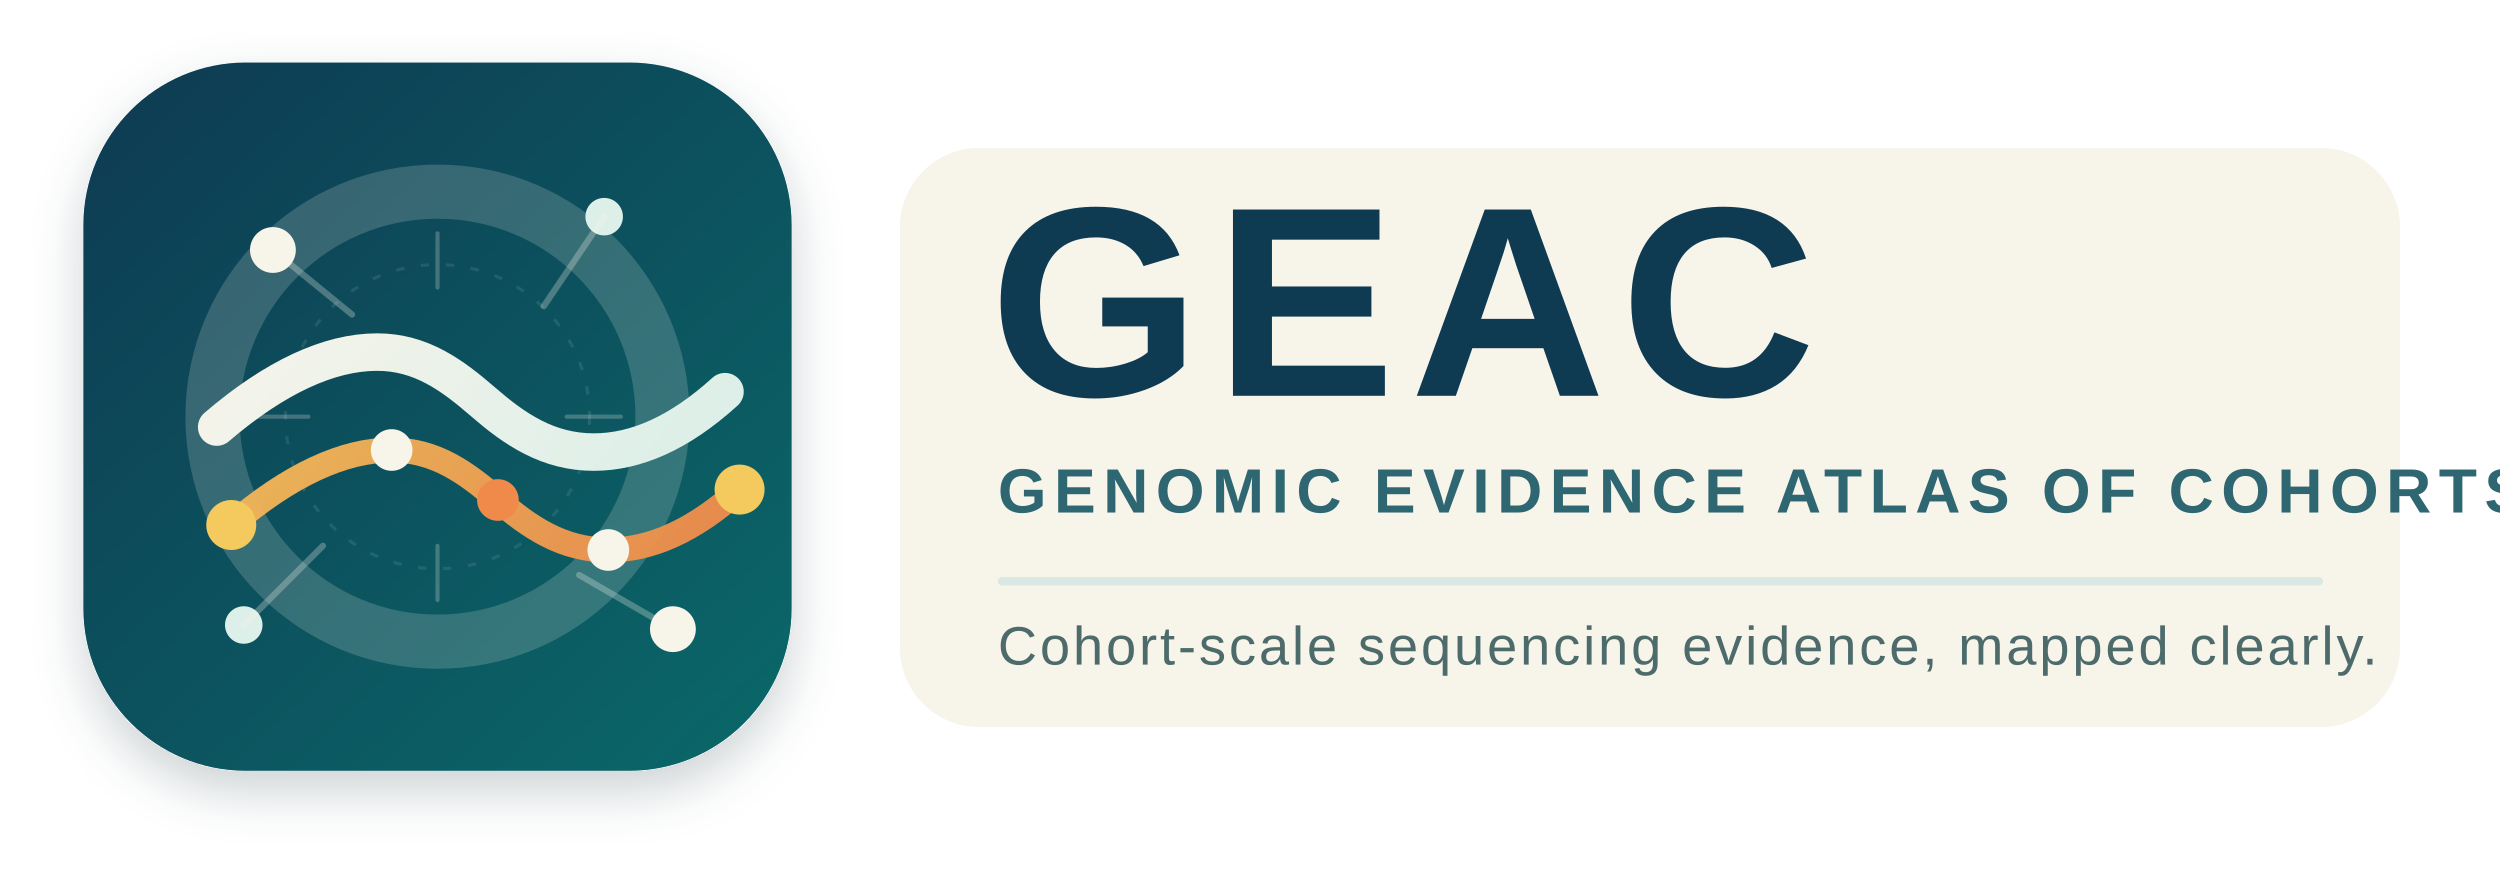
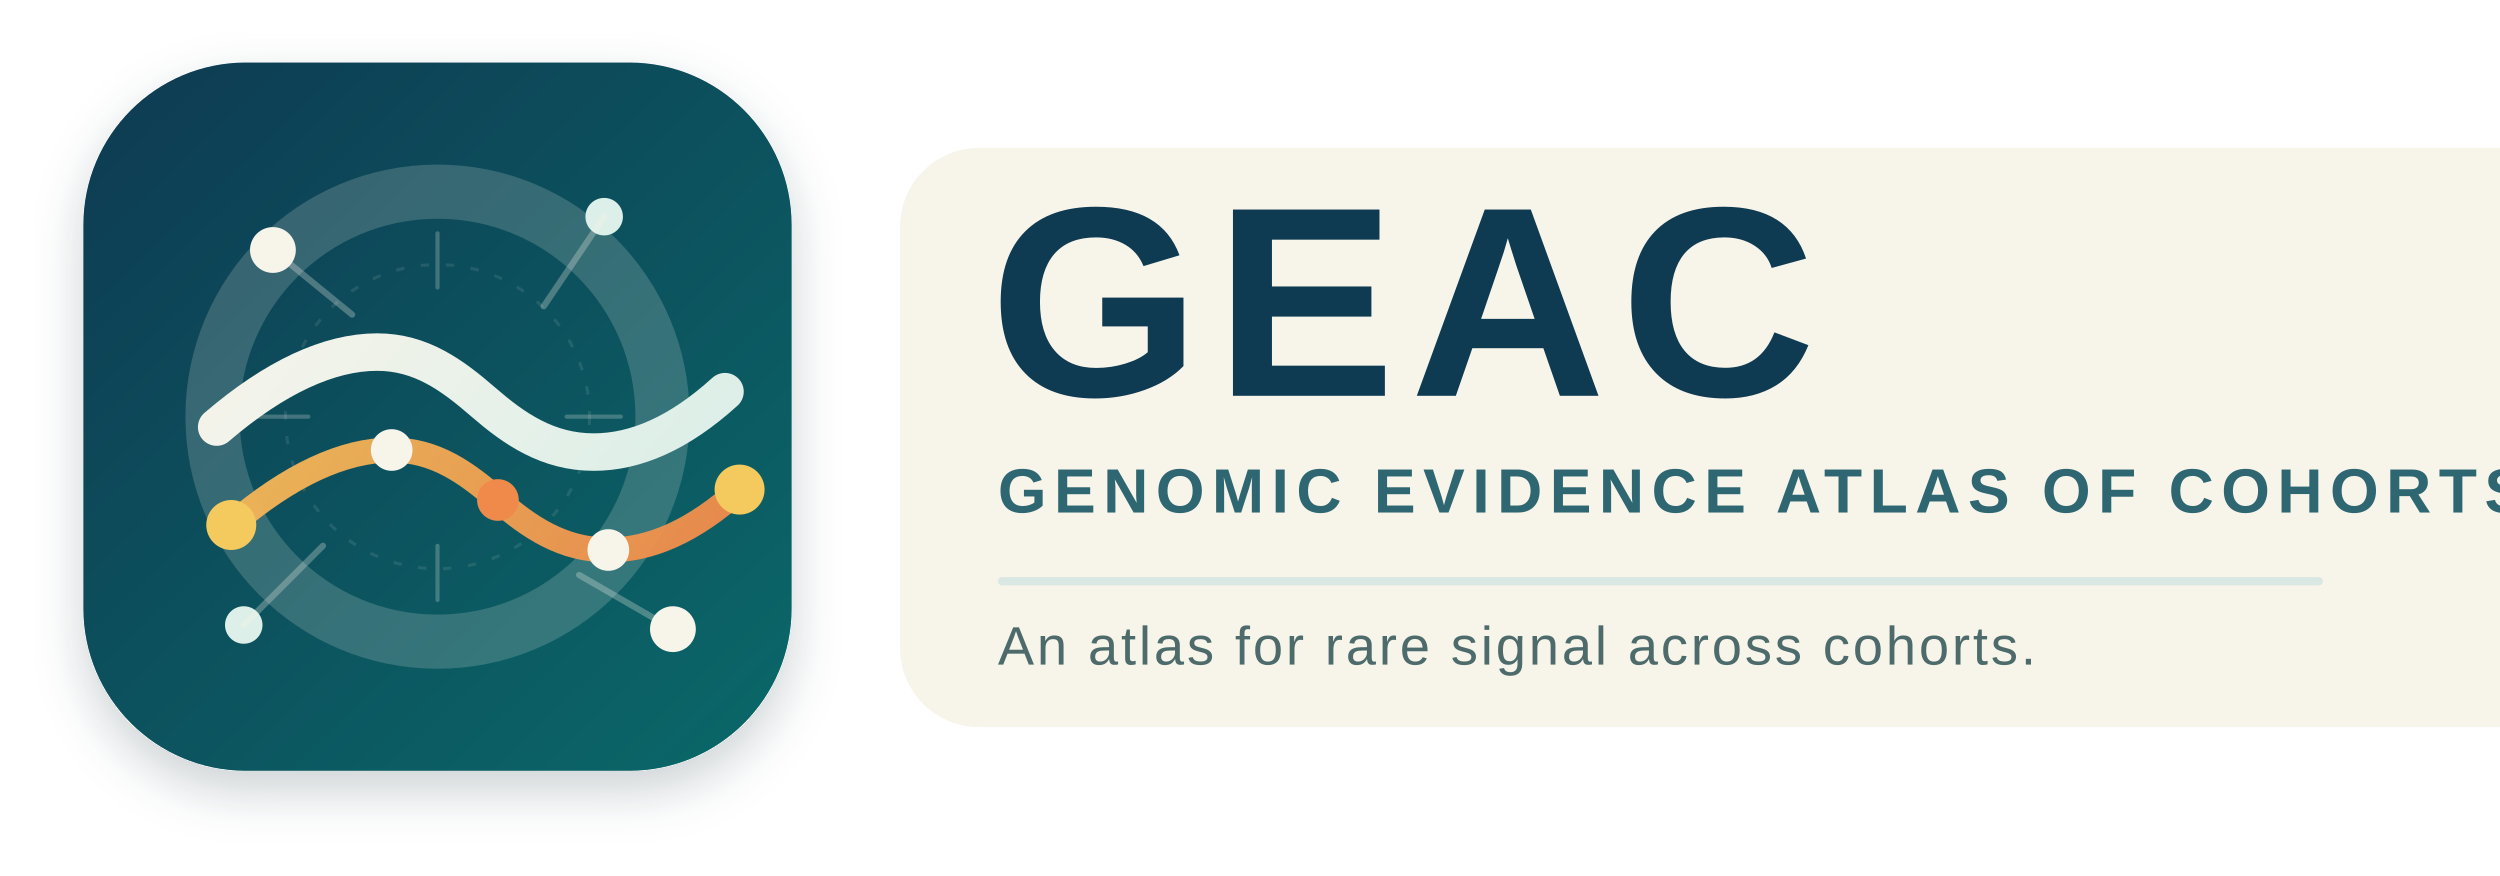
<svg xmlns="http://www.w3.org/2000/svg" width="1200" height="420" viewBox="0 0 1200 420" fill="none" role="img" aria-labelledby="title desc">
  <defs>
    <linearGradient id="bg" x1="40" y1="30" x2="380" y2="390" gradientUnits="userSpaceOnUse">
      <stop stop-color="#0E3A52" />
      <stop offset="1" stop-color="#0A6A6A" />
    </linearGradient>
    <linearGradient id="accent" x1="90" y1="120" x2="330" y2="300" gradientUnits="userSpaceOnUse">
      <stop stop-color="#F4C95D" />
      <stop offset="1" stop-color="#F08A4B" />
    </linearGradient>
    <linearGradient id="signal" x1="120" y1="130" x2="290" y2="275" gradientUnits="userSpaceOnUse">
      <stop stop-color="#F7F4EA" />
      <stop offset="1" stop-color="#DCEFE8" />
    </linearGradient>
    <filter id="shadow" x="16" y="16" width="388" height="388" filterUnits="userSpaceOnUse" color-interpolation-filters="sRGB">
      <feFlood flood-opacity="0" result="BackgroundImageFix" />
      <feColorMatrix in="SourceAlpha" type="matrix" values="0 0 0 0 0 0 0 0 0 0 0 0 0 0 0 0 0 0 127 0" result="hardAlpha" />
      <feOffset dy="10" />
      <feGaussianBlur stdDeviation="12" />
      <feComposite in2="hardAlpha" operator="out" />
      <feColorMatrix type="matrix" values="0 0 0 0 0.027 0 0 0 0 0.141 0 0 0 0 0.18 0 0 0 0.2 0" />
      <feBlend mode="normal" in2="BackgroundImageFix" result="effect1_dropShadow_1_1" />
      <feBlend mode="normal" in="SourceGraphic" in2="effect1_dropShadow_1_1" result="shape" />
    </filter>
  </defs>
  <g filter="url(#shadow)">
    <rect x="40" y="30" width="340" height="340" rx="78" fill="url(#bg)" />
  </g>
  <circle cx="210" cy="200" r="108" stroke="rgba(247,244,234,0.18)" stroke-width="26" />
  <circle cx="210" cy="200" r="73" stroke="rgba(247,244,234,0.10)" stroke-width="1.5" stroke-dasharray="4 8" />
  <path d="M104 205C132 181 158 169 181 169C202 169 217 180 232 193C247 206 263 217 285 217C305 217 326 208 348 188" stroke="url(#signal)" stroke-width="18" stroke-linecap="round" />
  <path d="M111 252C139 228 165 216 188 216C209 216 224 227 239 240C254 253 270 264 292 264C312 264 333 255 355 235" stroke="url(#accent)" stroke-width="12" stroke-linecap="round" opacity="0.95" />
  <circle cx="111" cy="252" r="12" fill="#F4C95D" />
  <circle cx="188" cy="216" r="10" fill="#F7F4EA" />
  <circle cx="239" cy="240" r="10" fill="#F08A4B" />
  <circle cx="292" cy="264" r="10" fill="#F7F4EA" />
  <circle cx="355" cy="235" r="12" fill="#F4C95D" />
  <circle cx="131" cy="120" r="11" fill="#F7F4EA" />
  <circle cx="290" cy="104" r="9" fill="#DCEFE8" />
  <circle cx="323" cy="302" r="11" fill="#F7F4EA" />
  <circle cx="117" cy="300" r="9" fill="#DCEFE8" />
  <path d="M131 120L169 151" stroke="rgba(247,244,234,0.28)" stroke-width="3" stroke-linecap="round" />
  <path d="M290 104L261 147" stroke="rgba(247,244,234,0.28)" stroke-width="3" stroke-linecap="round" />
  <path d="M323 302L278 276" stroke="rgba(247,244,234,0.28)" stroke-width="3" stroke-linecap="round" />
  <path d="M117 300L155 262" stroke="rgba(247,244,234,0.28)" stroke-width="3" stroke-linecap="round" />
  <g opacity="0.9">
    <path d="M210 112V138" stroke="rgba(247,244,234,0.26)" stroke-width="2" stroke-linecap="round" />
    <path d="M210 262V288" stroke="rgba(247,244,234,0.26)" stroke-width="2" stroke-linecap="round" />
    <path d="M122 200H148" stroke="rgba(247,244,234,0.26)" stroke-width="2" stroke-linecap="round" />
    <path d="M272 200H298" stroke="rgba(247,244,234,0.26)" stroke-width="2" stroke-linecap="round" />
  </g>
  <g fill="#0E3A52">
-     <rect x="432" y="71" width="720" height="278" rx="38" fill="#F7F4EA" />
+     <rect x="432" y="71" width="860" height="278" rx="38" fill="#F7F4EA" />
  </g>
  <text x="475" y="190" fill="#0E3A52" font-family="Avenir Next, Helvetica Neue, Arial, sans-serif" font-size="130" font-weight="800" letter-spacing="7">GEAC</text>
  <text x="479" y="246" fill="#2E6671" font-family="Avenir Next, Helvetica Neue, Arial, sans-serif" font-size="30" font-weight="600" letter-spacing="3.6">GENOMIC EVIDENCE ATLAS OF COHORTS</text>
  <path d="M481 279H1113" stroke="#D9E8E3" stroke-width="4" stroke-linecap="round" />
-   <text x="479" y="319" fill="#4E6B6B" font-family="Avenir Next, Helvetica Neue, Arial, sans-serif" font-size="26" font-weight="500" letter-spacing="1.4">Cohort-scale sequencing evidence, mapped clearly.</text>
+   <text x="479" y="319" fill="#4E6B6B" font-family="Avenir Next, Helvetica Neue, Arial, sans-serif" font-size="26" font-weight="500" letter-spacing="1.4">An atlas for rare signal across cohorts.</text>
</svg>
